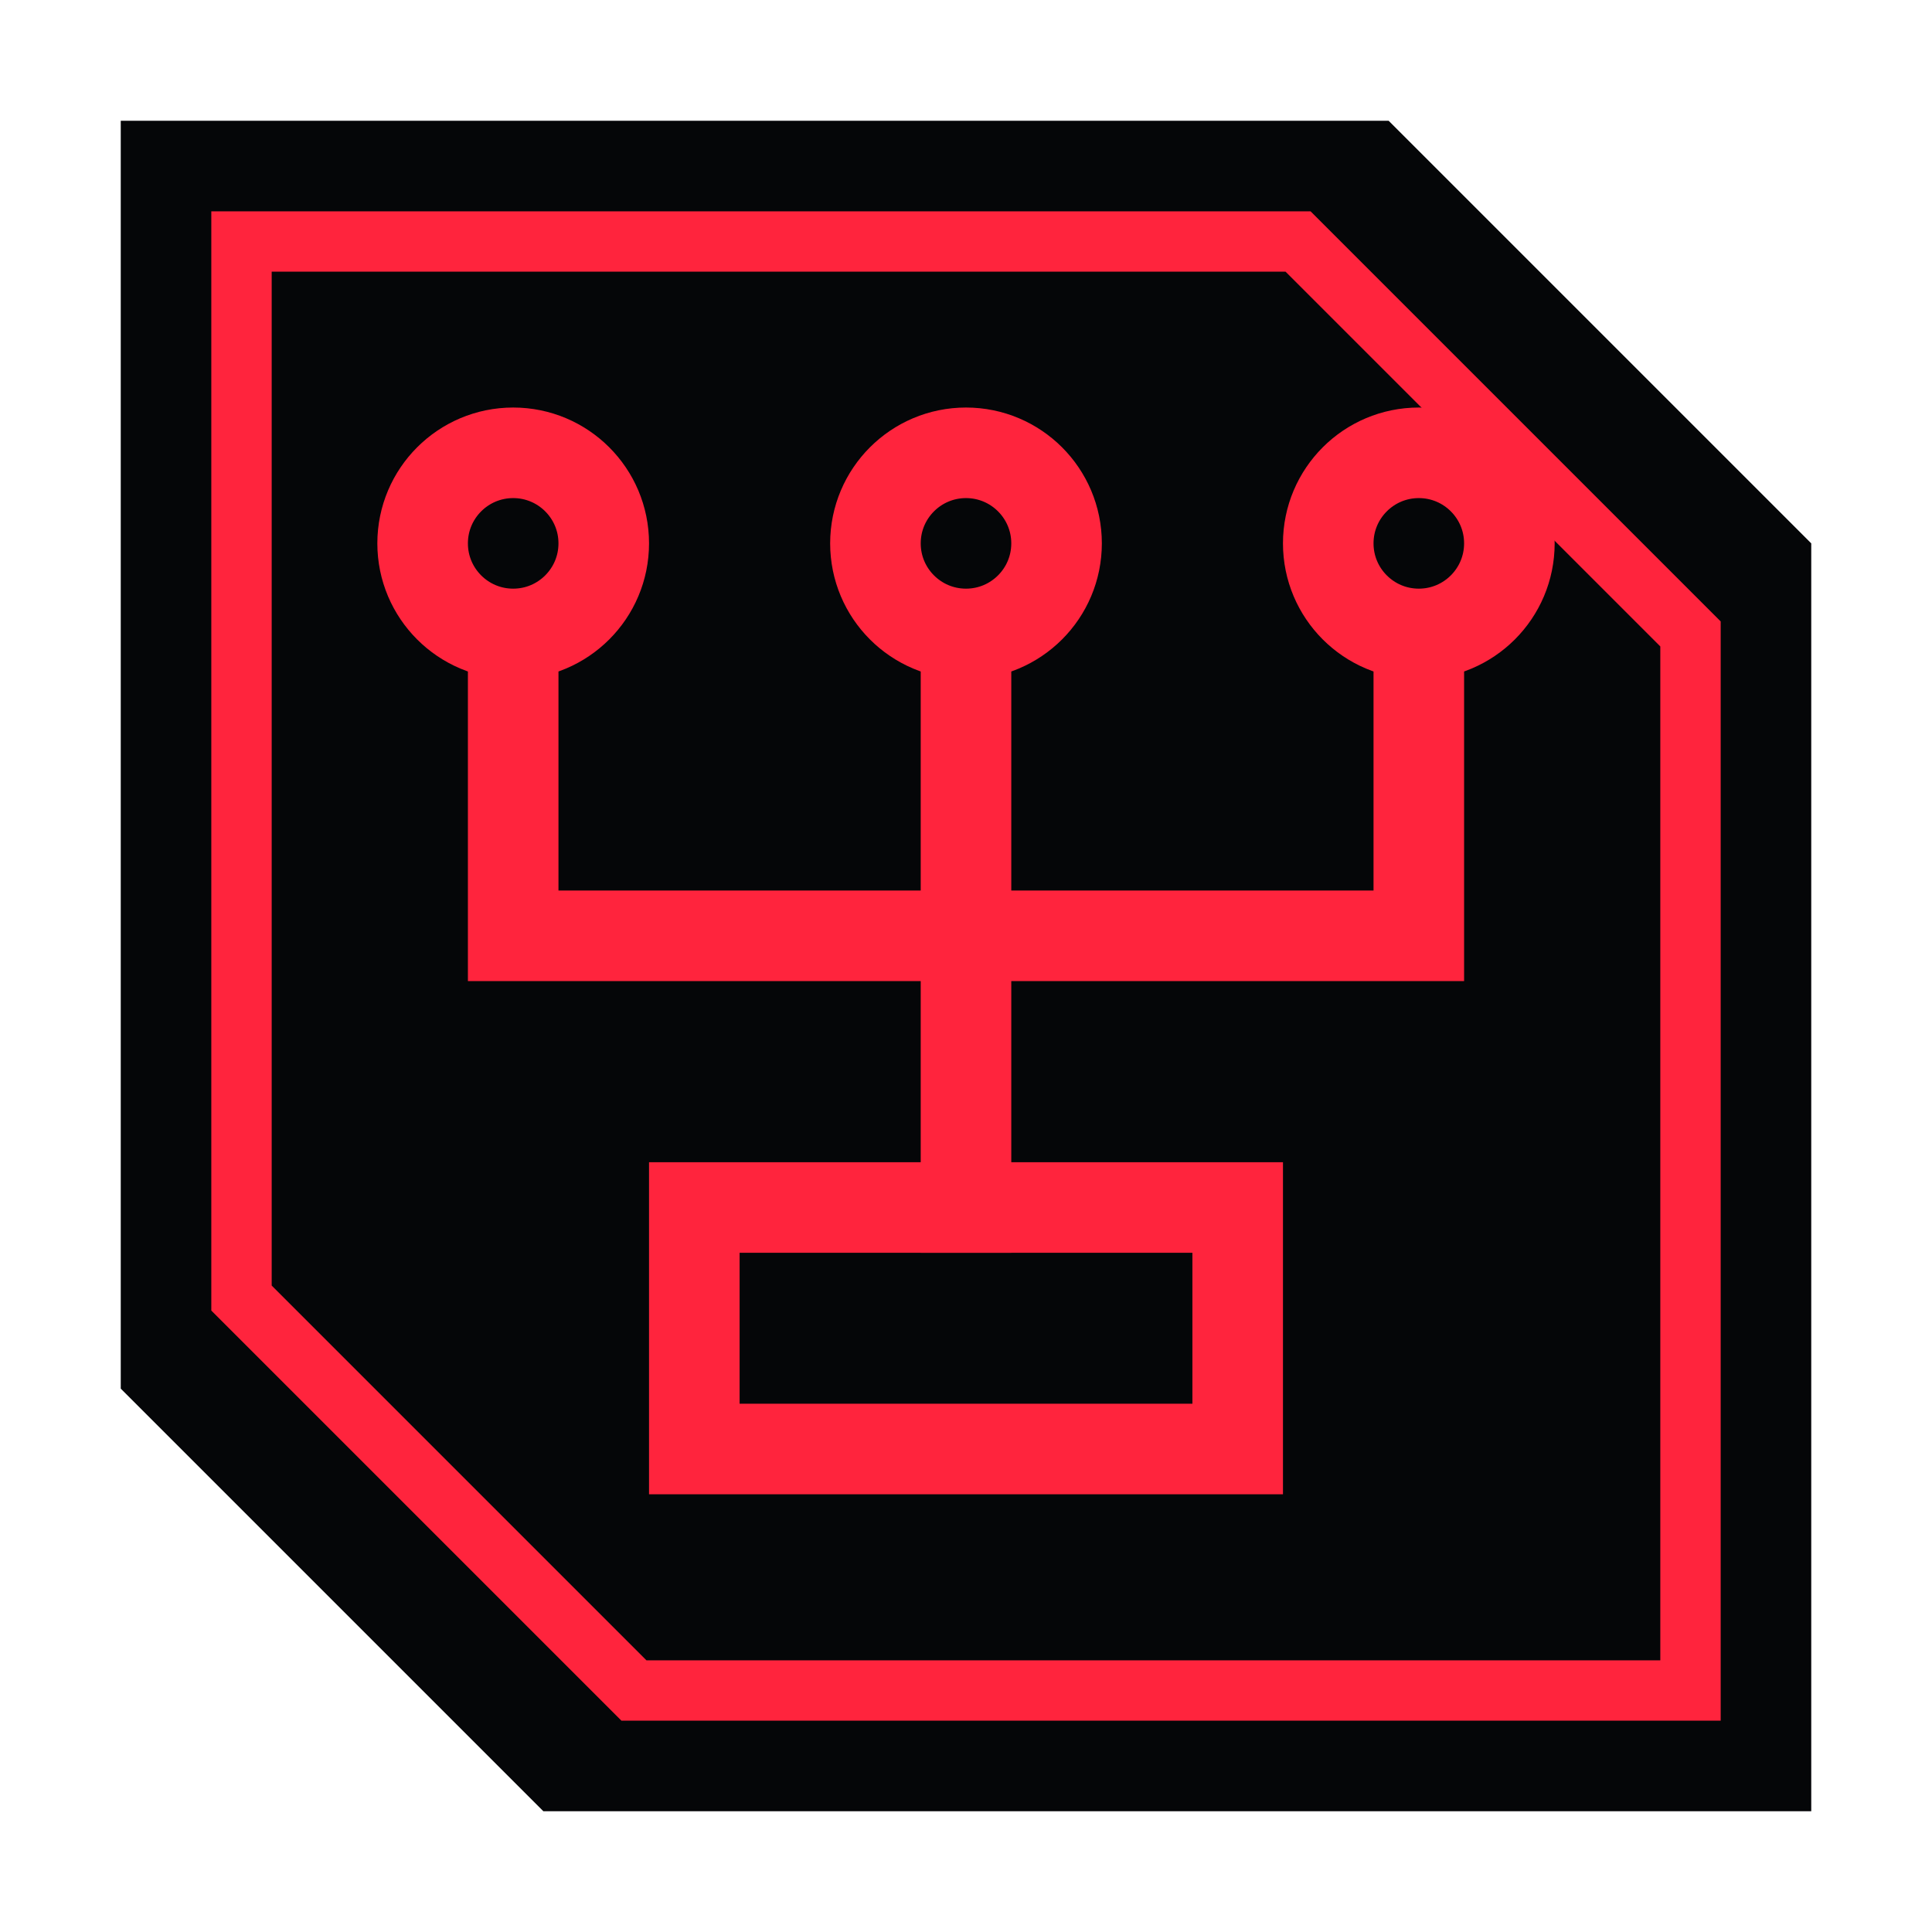
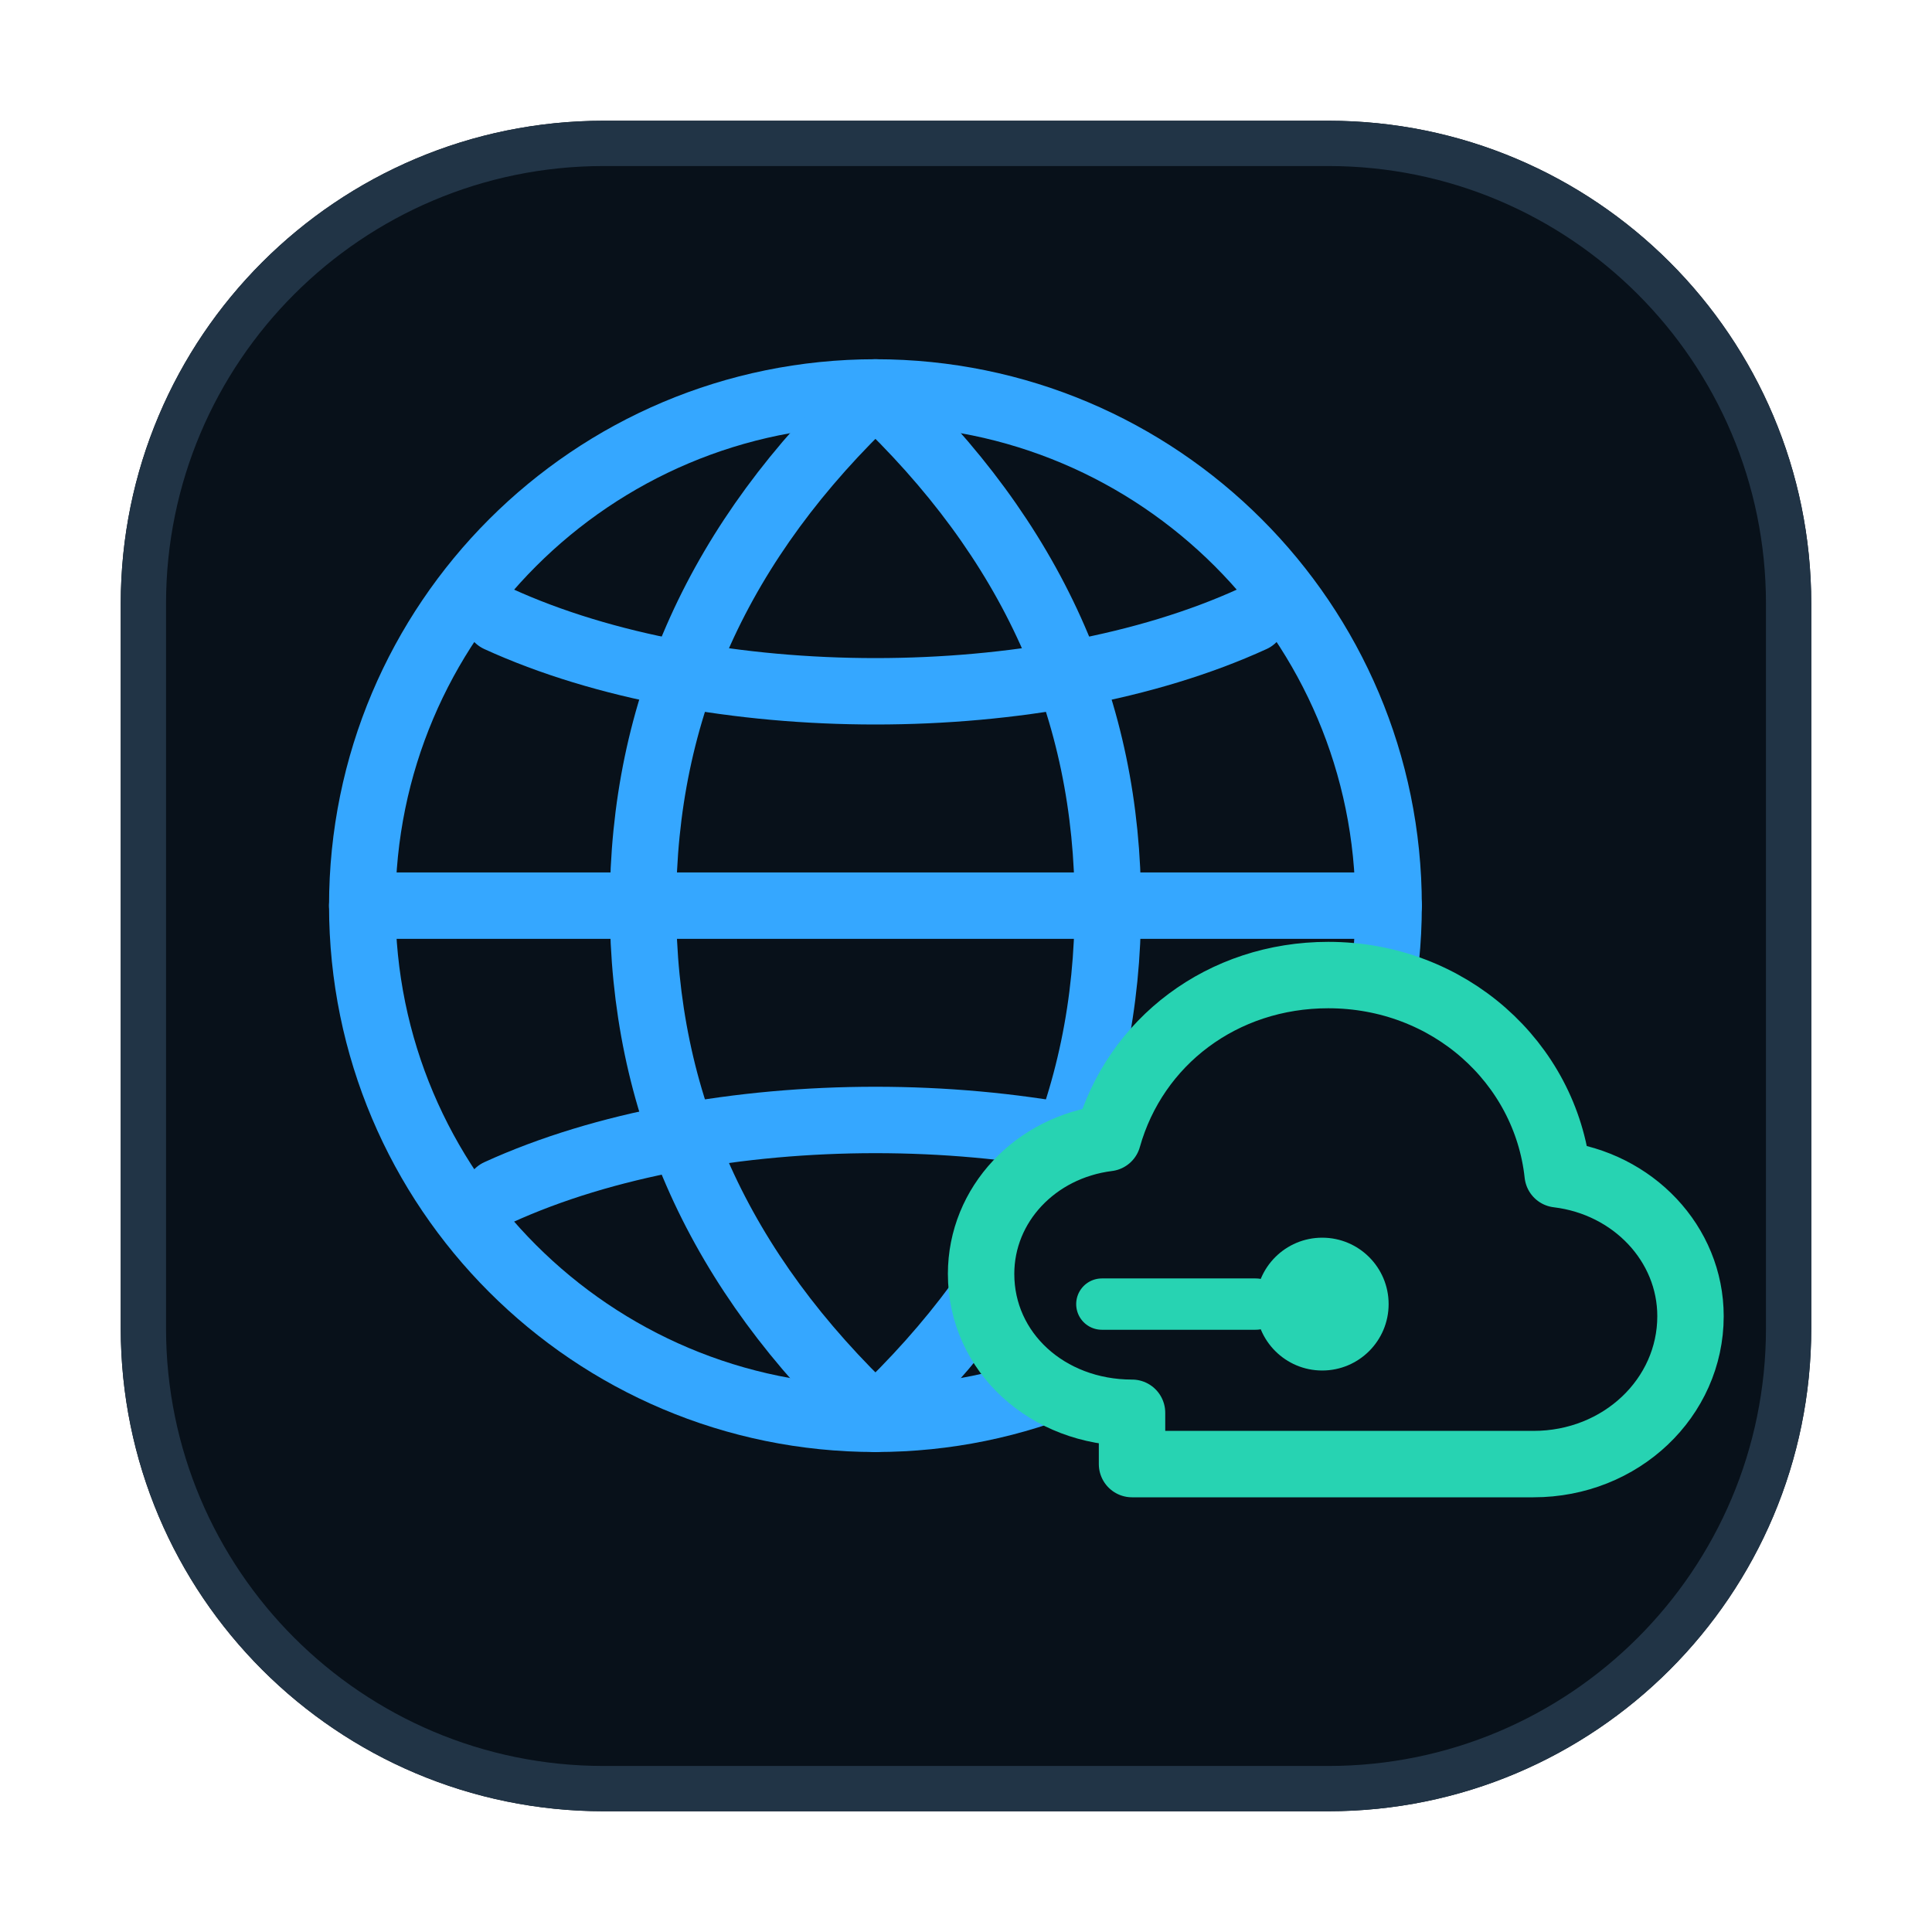
- <svg xmlns="http://www.w3.org/2000/svg" viewBox="0 0 64 64">
-   <path d="M4 4h42l14 14v42H18L4 46Z" fill="#050608" />
-   <path d="M8 8h35l13 13v35H21L8 43Z" fill="none" stroke="#ff243d" stroke-width="2" />
-   <g fill="none" stroke="#ff243d" stroke-width="3" stroke-linecap="square" stroke-linejoin="miter">
-     <circle cx="17" cy="18" r="3" />
-     <circle cx="32" cy="18" r="3" />
-     <circle cx="47" cy="18" r="3" />
-     <path d="M17 22v9h15M47 22v9H32M32 22v18" />
-     <rect x="23" y="40" width="18" height="8" />
+ <svg xmlns="http://www.w3.org/2000/svg" viewBox="0 0 64 64" role="img" aria-label="Resilience Atlas">
+   <rect x="4" y="4" width="56" height="56" rx="16" fill="#08111A" />
+   <rect x="4.75" y="4.75" width="54.5" height="54.5" rx="15.25" fill="none" stroke="#213446" stroke-width="1.5" />
+   <g fill="none" stroke="#35A7FF" stroke-width="2.2" stroke-linecap="round" stroke-linejoin="round">
+     <circle cx="29" cy="30" r="17" />
+     <path d="M12 30h34" />
+     <path d="M29 13c5.2 4.9 7.7 10.5 7.7 17S34.2 42.1 29 47c-5.2-4.9-7.7-10.5-7.7-17S23.8 17.9 29 13Z" />
+     <path d="M16.5 20.5c7 3.2 18 3.2 25 0M16.5 39.5c7-3.2 18-3.2 25 0" />
  </g>
+   <path d="M37.5 46.8c-2.8 0-5-2-5-4.6 0-2.3 1.8-4.2 4.2-4.5.9-3.2 3.8-5.4 7.3-5.4 4 0 7.2 2.9 7.6 6.6 2.5.3 4.4 2.3 4.4 4.7 0 2.7-2.3 4.9-5.2 4.9H37.5Z" fill="#08111A" stroke="#27D3B2" stroke-width="2.2" stroke-linejoin="round" />
+   <circle cx="43.8" cy="43.2" r="2.2" fill="#27D3B2" />
+   <path d="M41.6 43.2h-5.1" stroke="#27D3B2" stroke-width="1.7" stroke-linecap="round" />
</svg>
